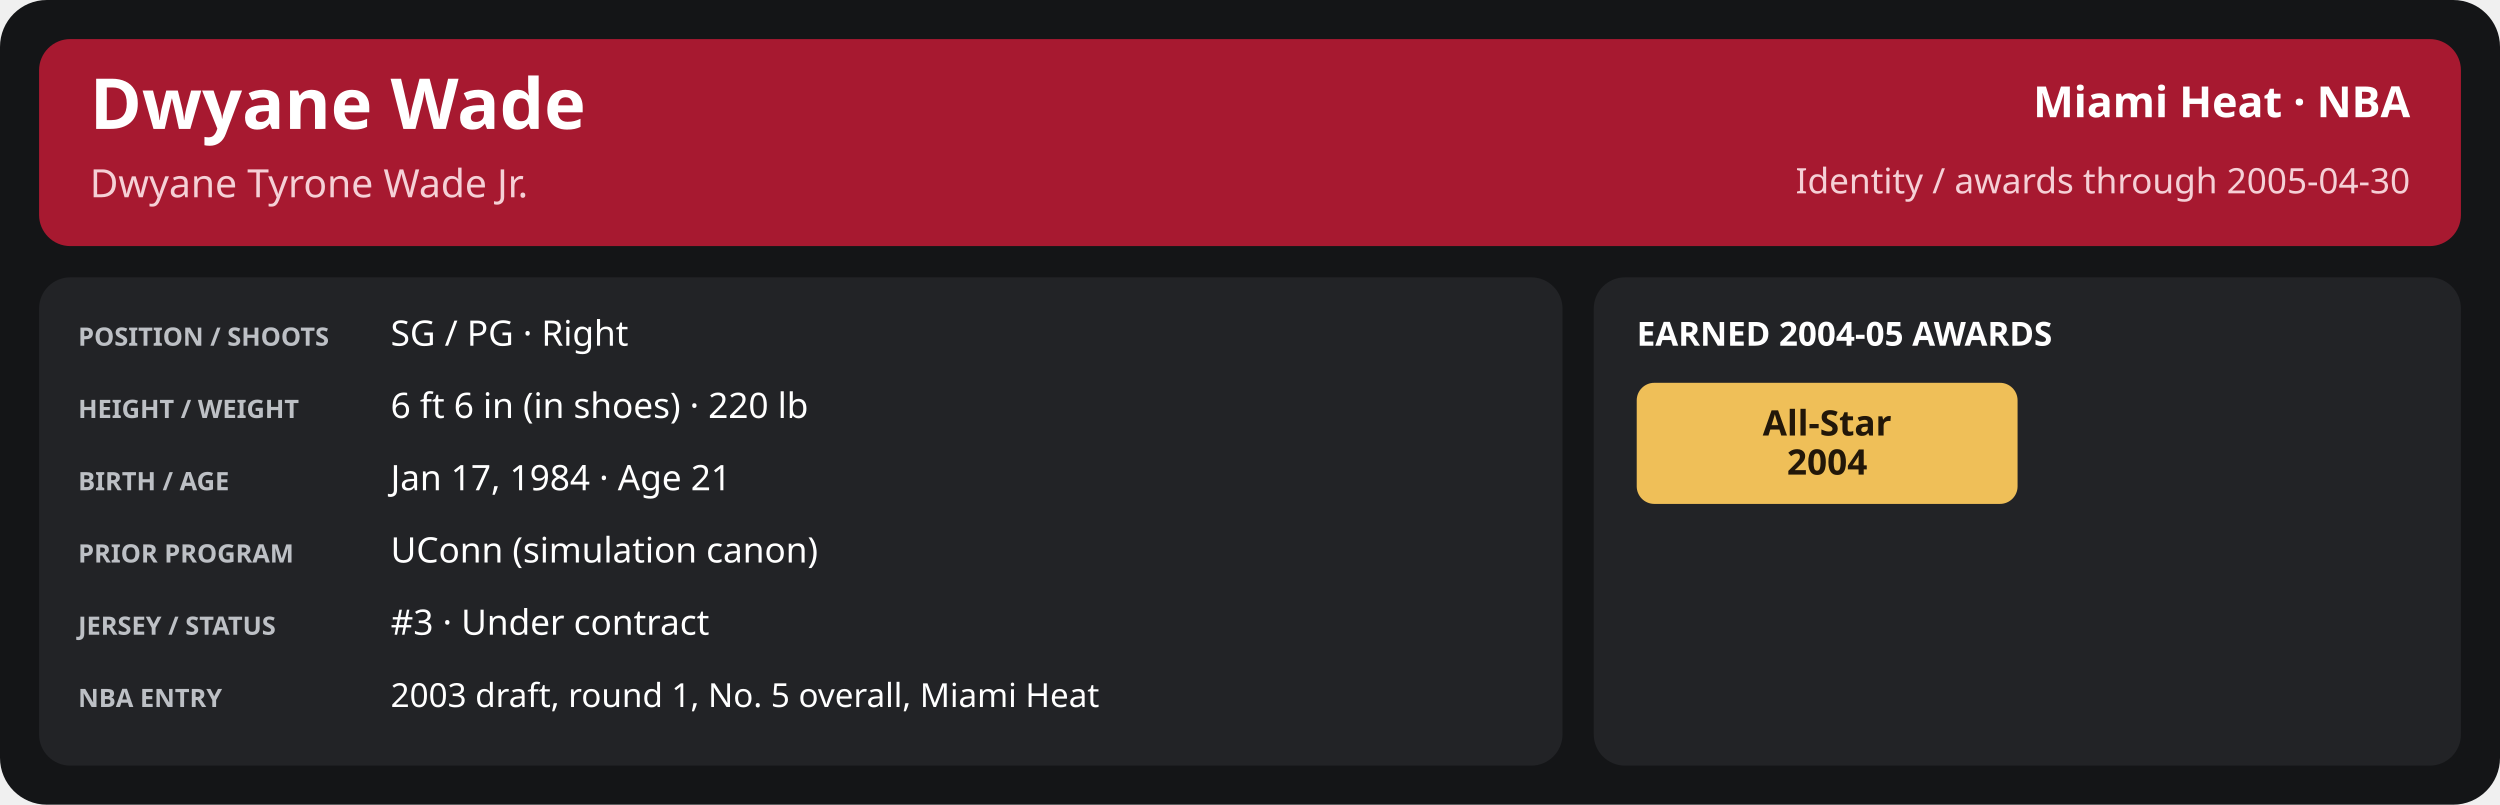
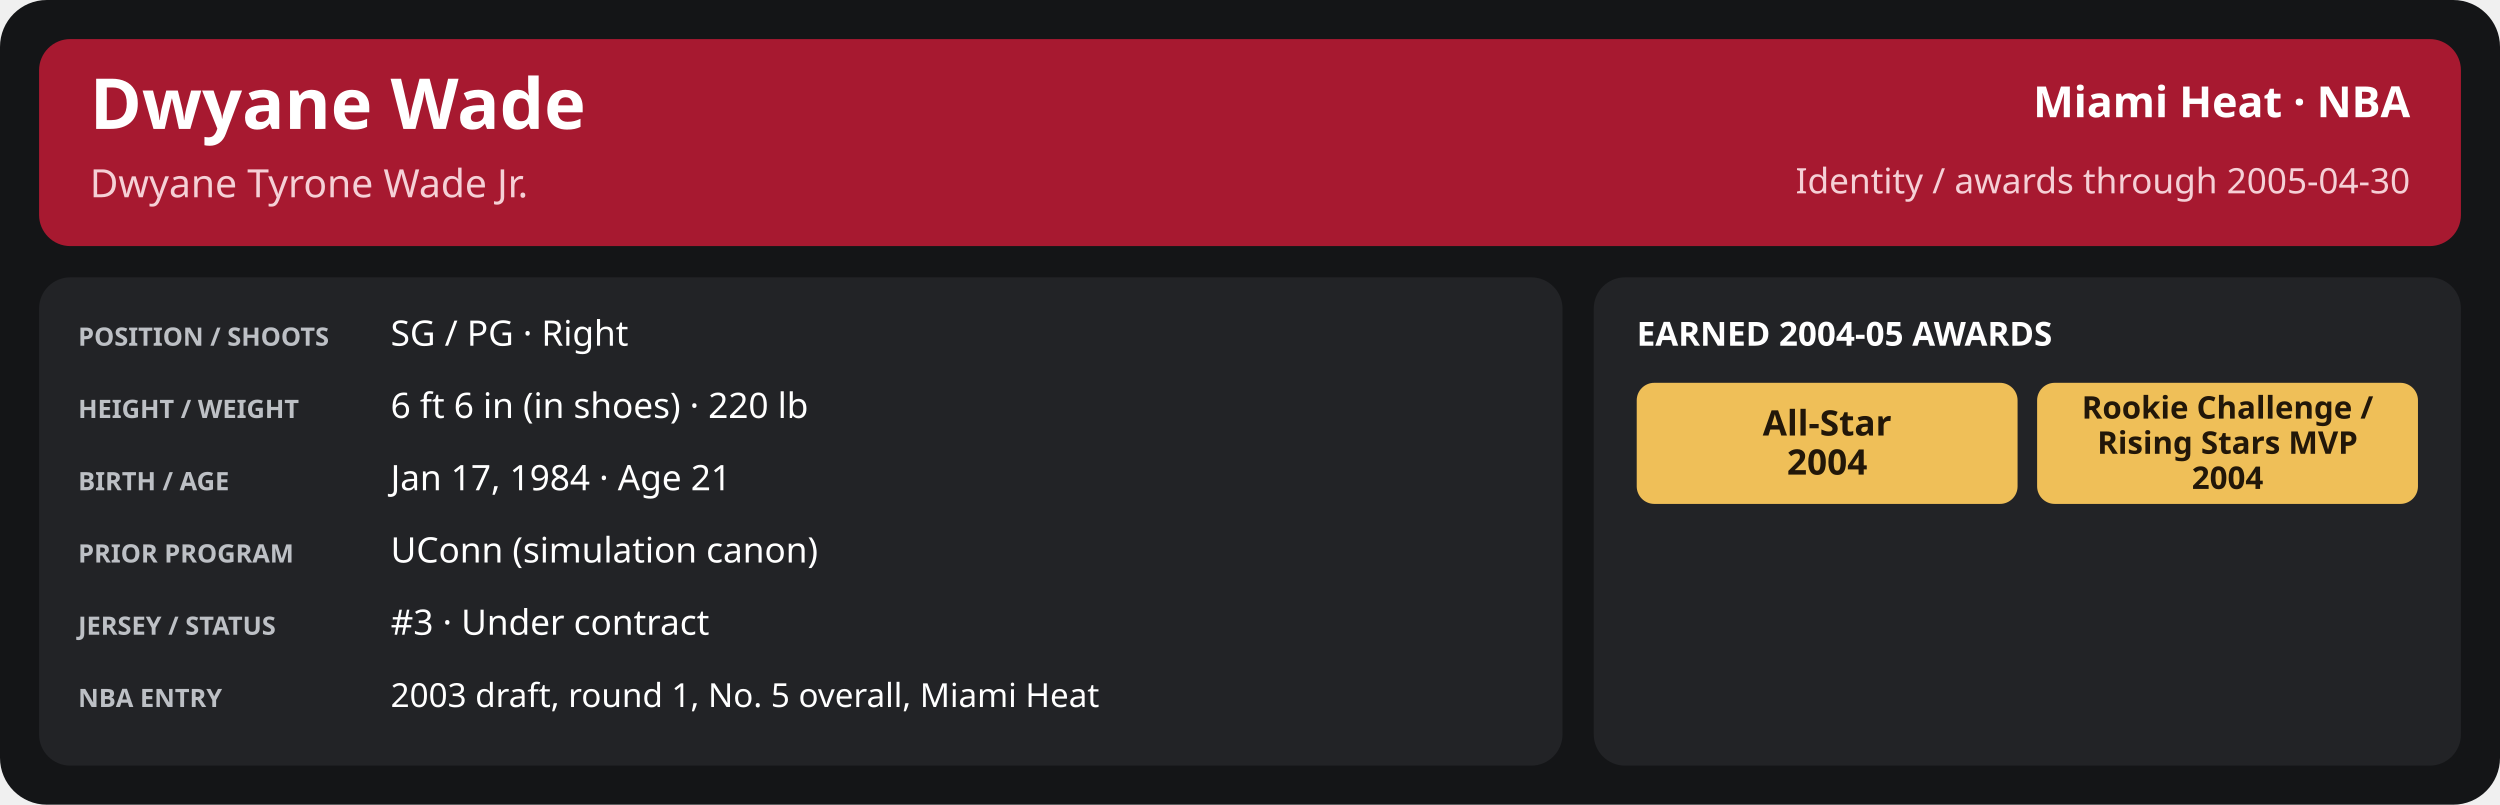
<svg xmlns="http://www.w3.org/2000/svg" width="1280" height="412" viewBox="0 0 1280 412" role="img" aria-labelledby="title desc">
  <rect x="0" y="0" width="1280" height="412" rx="24" fill="#141517" />
  <rect x="20" y="20" width="1240" height="106" rx="16" fill="#a71930" />
  <text x="46" y="66" font-family="sans-serif" font-size="36" fill="#ffffff" font-weight="700" text-anchor="start">Dwyane Wade</text>
  <text x="46" y="101" font-family="sans-serif" font-size="20" fill="#f5d0d6" font-weight="400" text-anchor="start">Dwyane Tyrone Wade Jr.</text>
  <text x="1234" y="60" font-family="sans-serif" font-size="22" fill="#ffffff" font-weight="600" text-anchor="end">Miami Heat · NBA</text>
  <text x="1234" y="99" font-family="sans-serif" font-size="18" fill="#f5d0d6" font-weight="400" text-anchor="end">Identity / awards through 2005-04-30</text>
  <rect x="20" y="142" width="780" height="250" rx="16" fill="#222326" />
  <rect x="816" y="142" width="444" height="250" rx="16" fill="#222326" />
  <text x="40" y="177" font-family="sans-serif" font-size="13" fill="#bdc0c5" font-weight="700" text-anchor="start">POSITION / SHOOTS</text>
  <text x="200" y="177" font-family="sans-serif" font-size="18" fill="#ffffff" font-weight="500" text-anchor="start">SG / PG · Right</text>
  <text x="40" y="214" font-family="sans-serif" font-size="13" fill="#bdc0c5" font-weight="700" text-anchor="start">HEIGHT / WEIGHT</text>
  <text x="200" y="214" font-family="sans-serif" font-size="18" fill="#ffffff" font-weight="500" text-anchor="start">6 ft 6 in (in shoes) · 220 lb</text>
  <text x="40" y="251" font-family="sans-serif" font-size="13" fill="#bdc0c5" font-weight="700" text-anchor="start">BIRTH / AGE</text>
  <text x="200" y="251" font-family="sans-serif" font-size="18" fill="#ffffff" font-weight="500" text-anchor="start">Jan 17, 1984 · Age 21</text>
  <text x="40" y="288" font-family="sans-serif" font-size="13" fill="#bdc0c5" font-weight="700" text-anchor="start">PRIOR PROGRAM</text>
  <text x="200" y="288" font-family="sans-serif" font-size="18" fill="#ffffff" font-weight="500" text-anchor="start">UConn (simulation canon)</text>
  <text x="40" y="325" font-family="sans-serif" font-size="13" fill="#bdc0c5" font-weight="700" text-anchor="start">JERSEY / STATUS</text>
  <text x="200" y="325" font-family="sans-serif" font-size="18" fill="#ffffff" font-weight="500" text-anchor="start">#3 · Under contract</text>
  <text x="40" y="362" font-family="sans-serif" font-size="13" fill="#bdc0c5" font-weight="700" text-anchor="start">NBA ENTRY</text>
  <text x="200" y="362" font-family="sans-serif" font-size="17" fill="#ffffff" font-weight="500" text-anchor="start">2003 draft, round 1, No. 5 overall, Miami Heat</text>
  <text x="838" y="177" font-family="sans-serif" font-size="17" fill="#ffffff" font-weight="700" text-anchor="start">EARNED 2004-05 AWARDS</text>
  <rect x="838.0" y="196" width="195.0" height="62" rx="9" fill="#efbf58" />
  <text x="935.5" y="223.0" font-family="sans-serif" font-size="18" fill="#221709" font-weight="700" text-anchor="middle">All-Star</text>
  <text x="935.5" y="243.0" font-family="sans-serif" font-size="18" fill="#221709" font-weight="700" text-anchor="middle">2004</text>
+   <rect x="1043.0" y="196" width="195.0" height="62" rx="9" fill="#efbf58" />
+   <text x="1140.5" y="214.333" font-family="sans-serif" font-size="16.0" fill="#221709" font-weight="700" text-anchor="middle">Rookie Challenge /</text>
+   <text x="1140.5" y="232.333" font-family="sans-serif" font-size="16.0" fill="#221709" font-weight="700" text-anchor="middle">Rising Stars MVP</text>
+   <text x="1140.5" y="250.333" font-family="sans-serif" font-size="16.0" fill="#221709" font-weight="700" text-anchor="middle">2004</text>
</svg>
